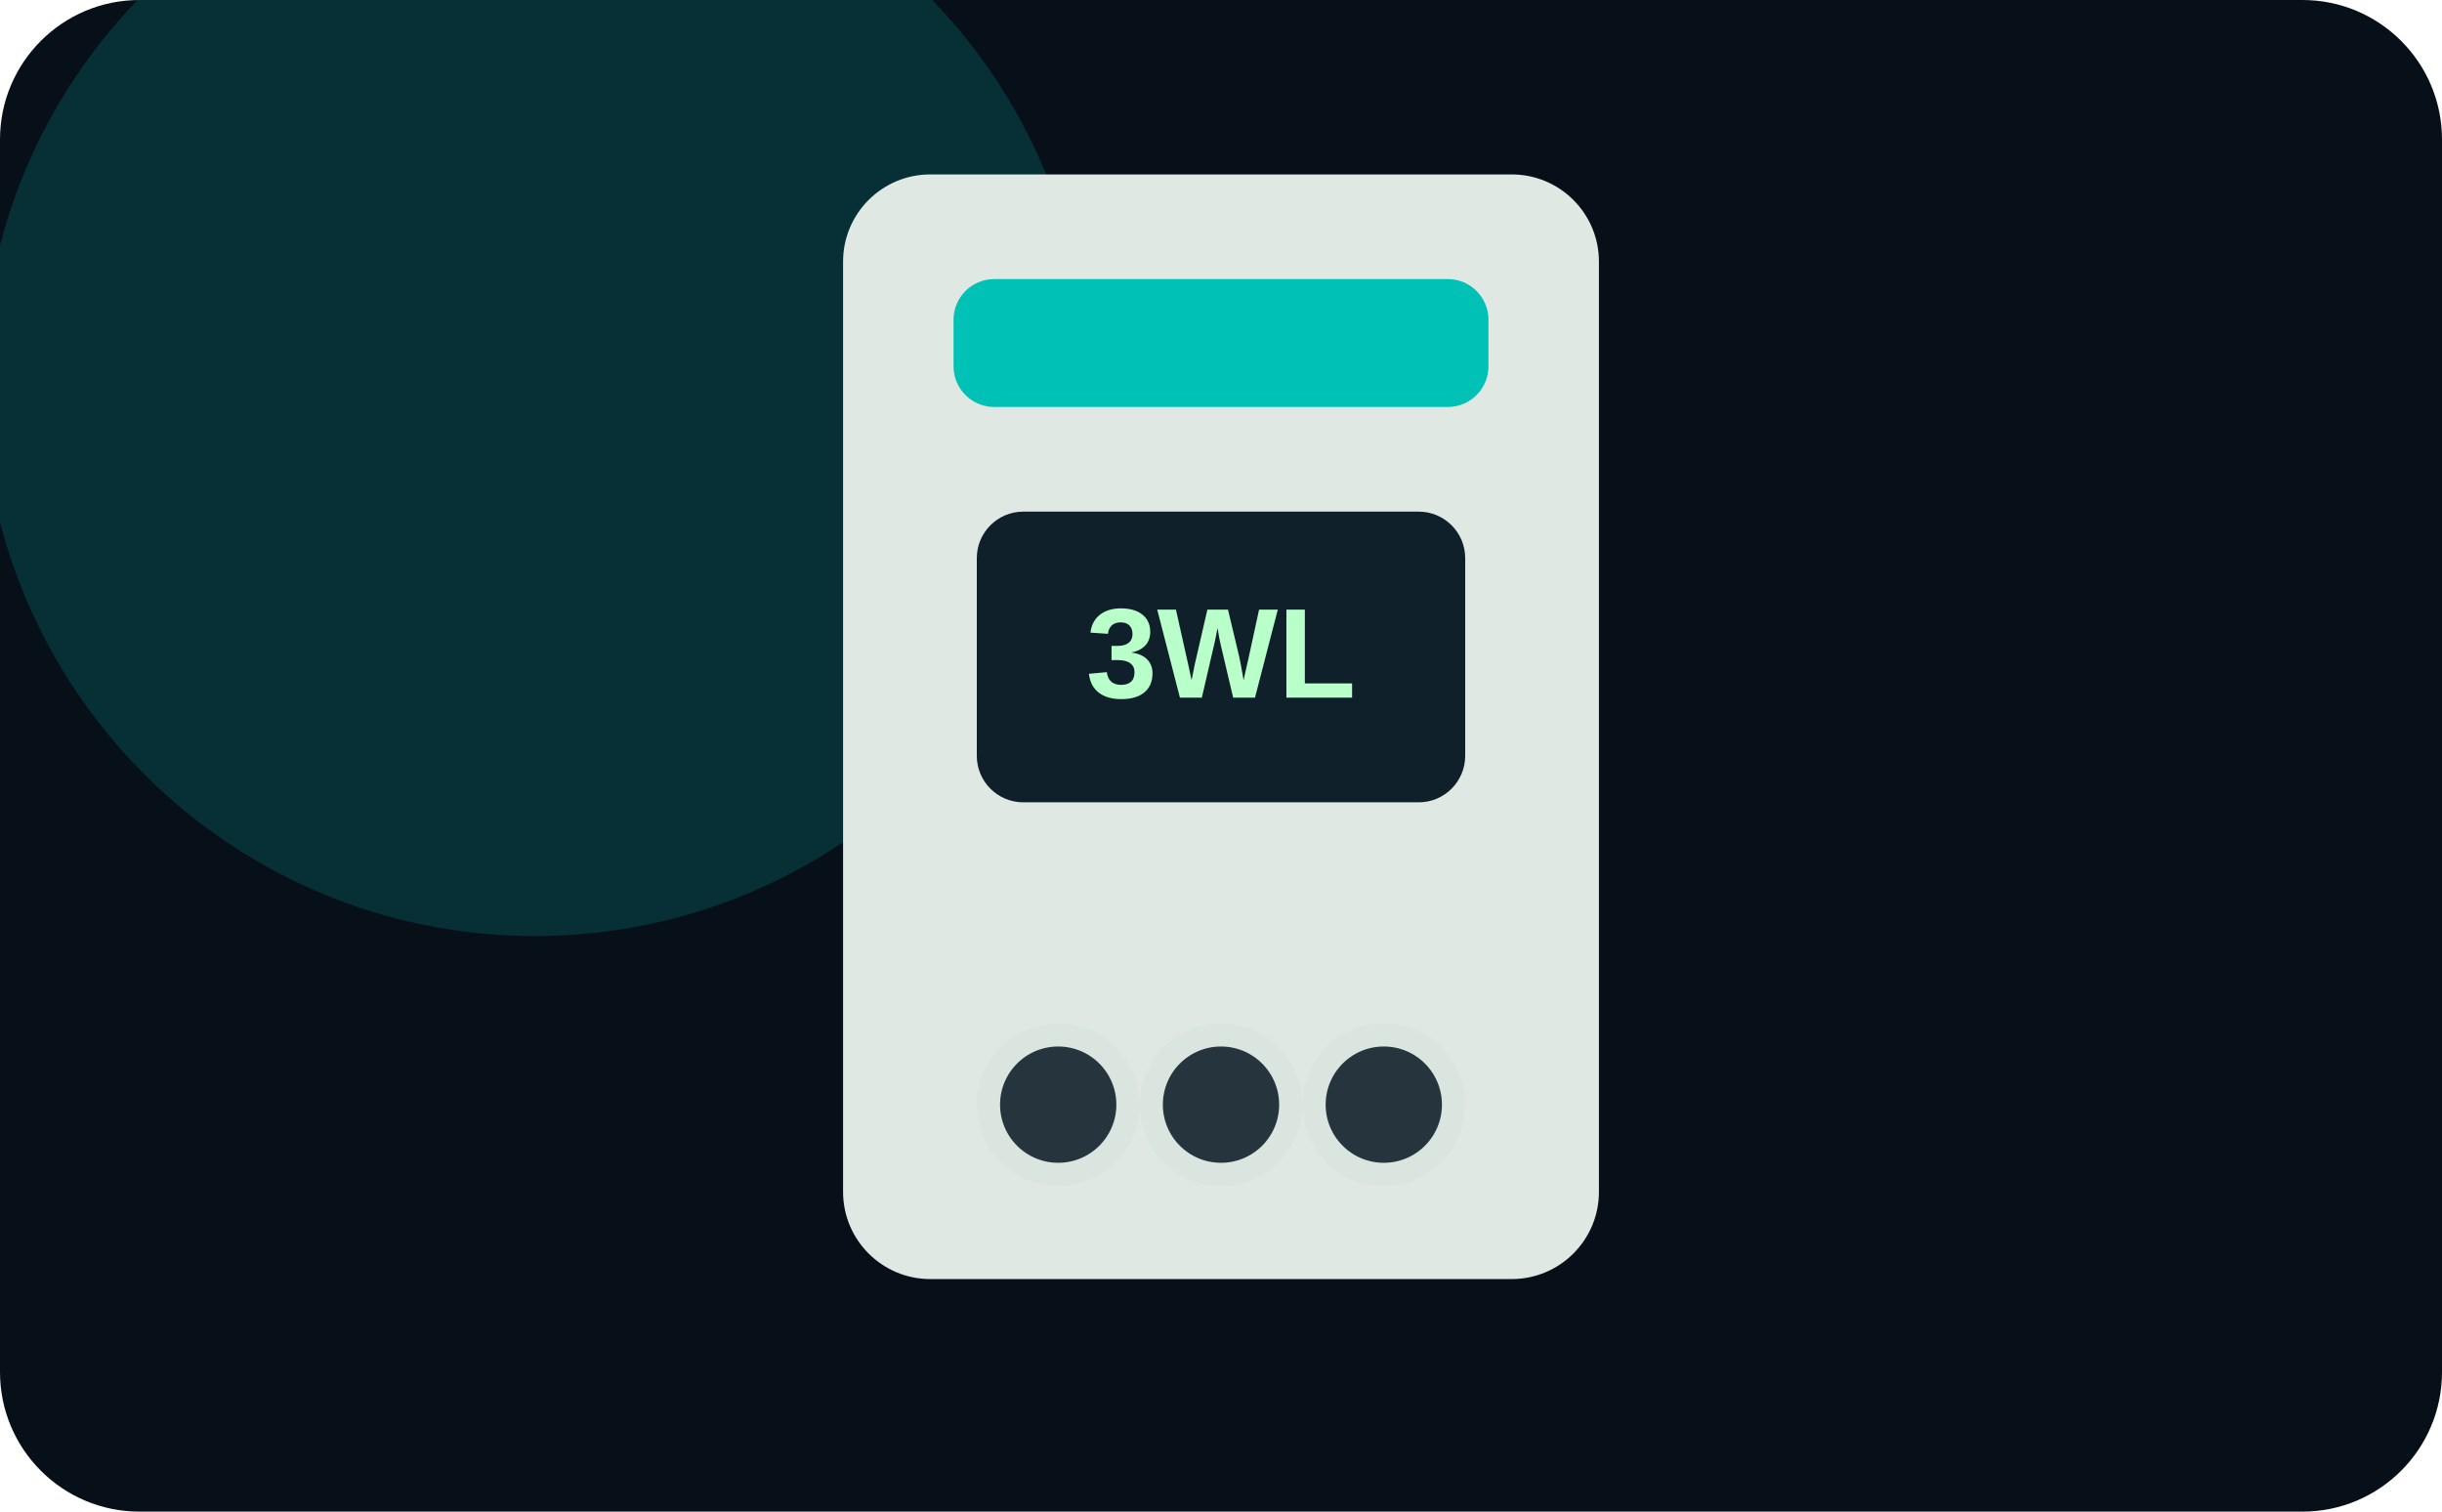
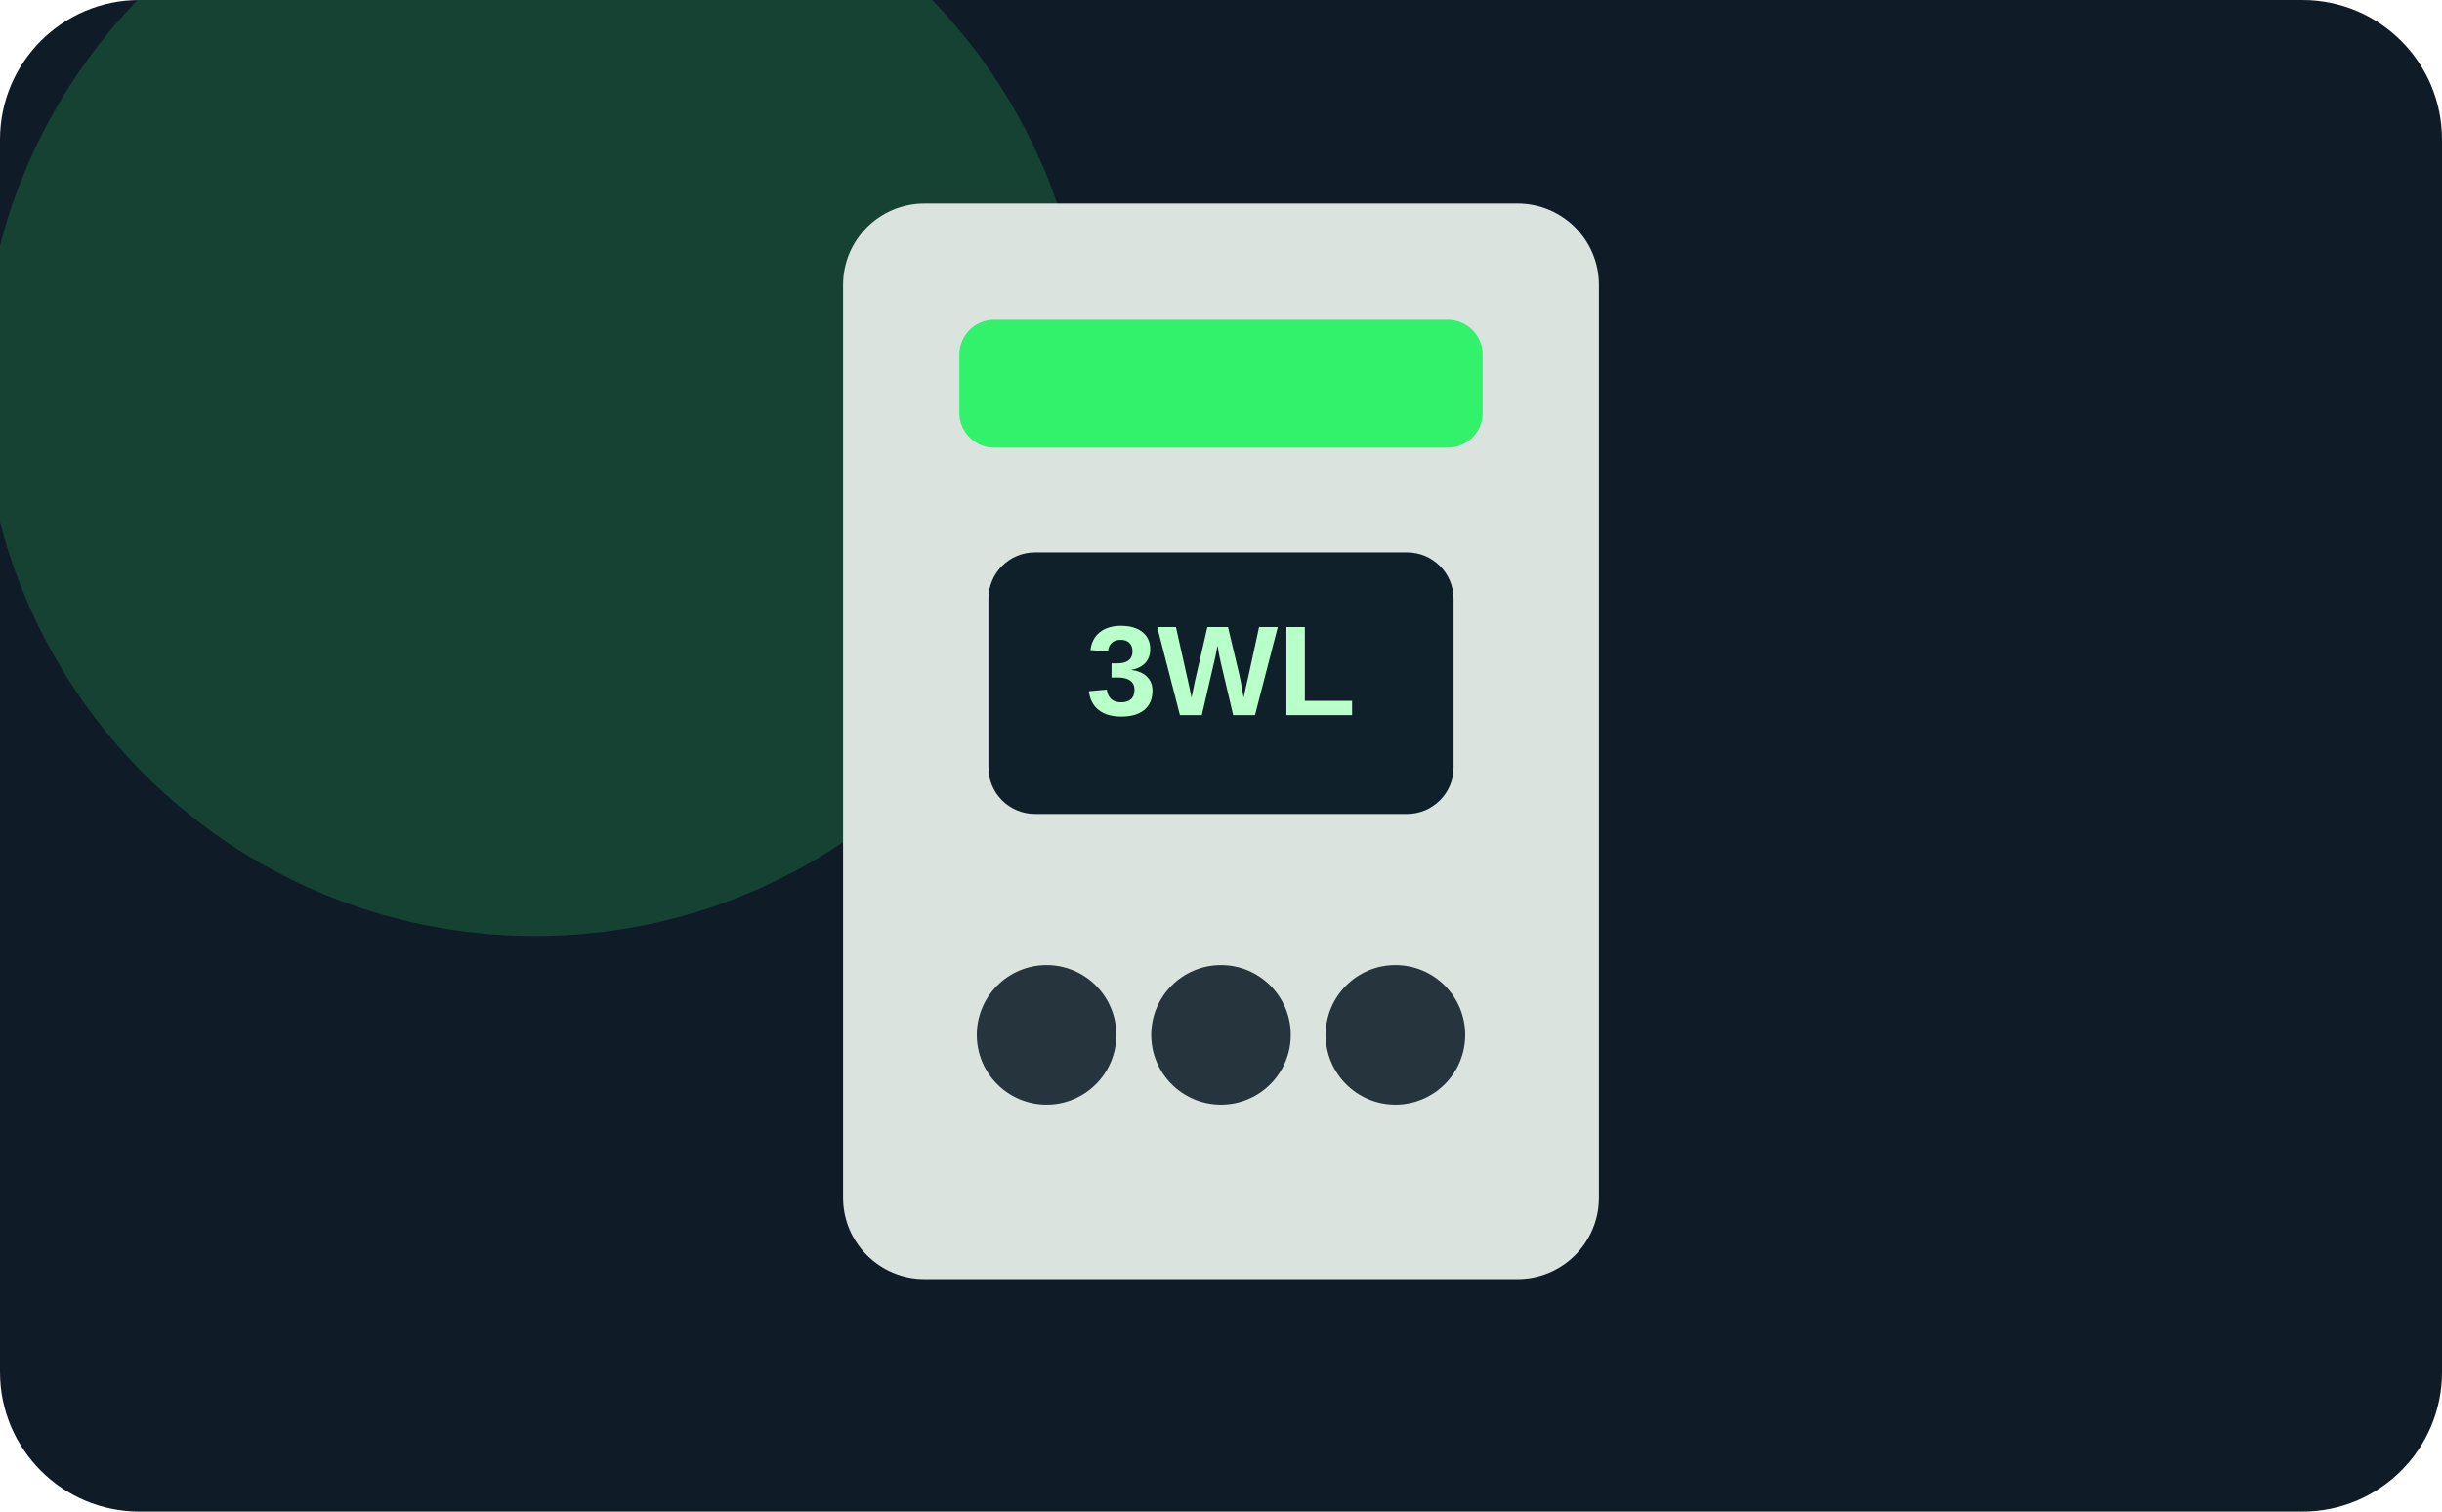
<svg xmlns="http://www.w3.org/2000/svg" width="420" height="260" viewBox="0 0 420 260">
-   <rect width="420" height="260" rx="24" fill="#071018" />
-   <circle cx="92" cy="66" r="95" fill="#00c1b5" opacity=".18" />
-   <rect x="145" y="30" width="130" height="190" rx="15" fill="#dfe8e3" />
-   <rect x="164" y="48" width="92" height="22" rx="7" fill="#00c1b5" />
-   <rect x="168" y="88" width="84" height="50" rx="8" fill="#0f202a" />
-   <text x="210" y="120" fill="#b9ffc9" font-family="Arial" font-size="22" font-weight="700" text-anchor="middle">3WL</text>
-   <circle cx="182" cy="190" r="12" fill="#26343d" stroke="#dbe5df" stroke-width="4" />
-   <circle cx="210" cy="190" r="12" fill="#26343d" stroke="#dbe5df" stroke-width="4" />
-   <circle cx="238" cy="190" r="12" fill="#26343d" stroke="#dbe5df" stroke-width="4" />
+   <rect width="420" height="260" rx="24" fill="#0f1b27" />
+   <circle cx="92" cy="66" r="95" fill="#31f26a" opacity=".18" />
+   <rect x="145" y="35" width="130" height="185" rx="14" fill="#dbe3df" />
+   <rect x="165" y="55" width="90" height="22" rx="6" fill="#31f26a" />
+   <rect x="170" y="95" width="80" height="45" rx="8" fill="#10202a" />
+   <text x="210" y="123" fill="#b9ffc9" font-family="Arial" font-size="22" font-weight="700" text-anchor="middle">3WL</text>
+   <circle cx="180" cy="178" r="12" fill="#26343d" />
+   <circle cx="210" cy="178" r="12" fill="#26343d" />
+   <circle cx="240" cy="178" r="12" fill="#26343d" />
</svg>
